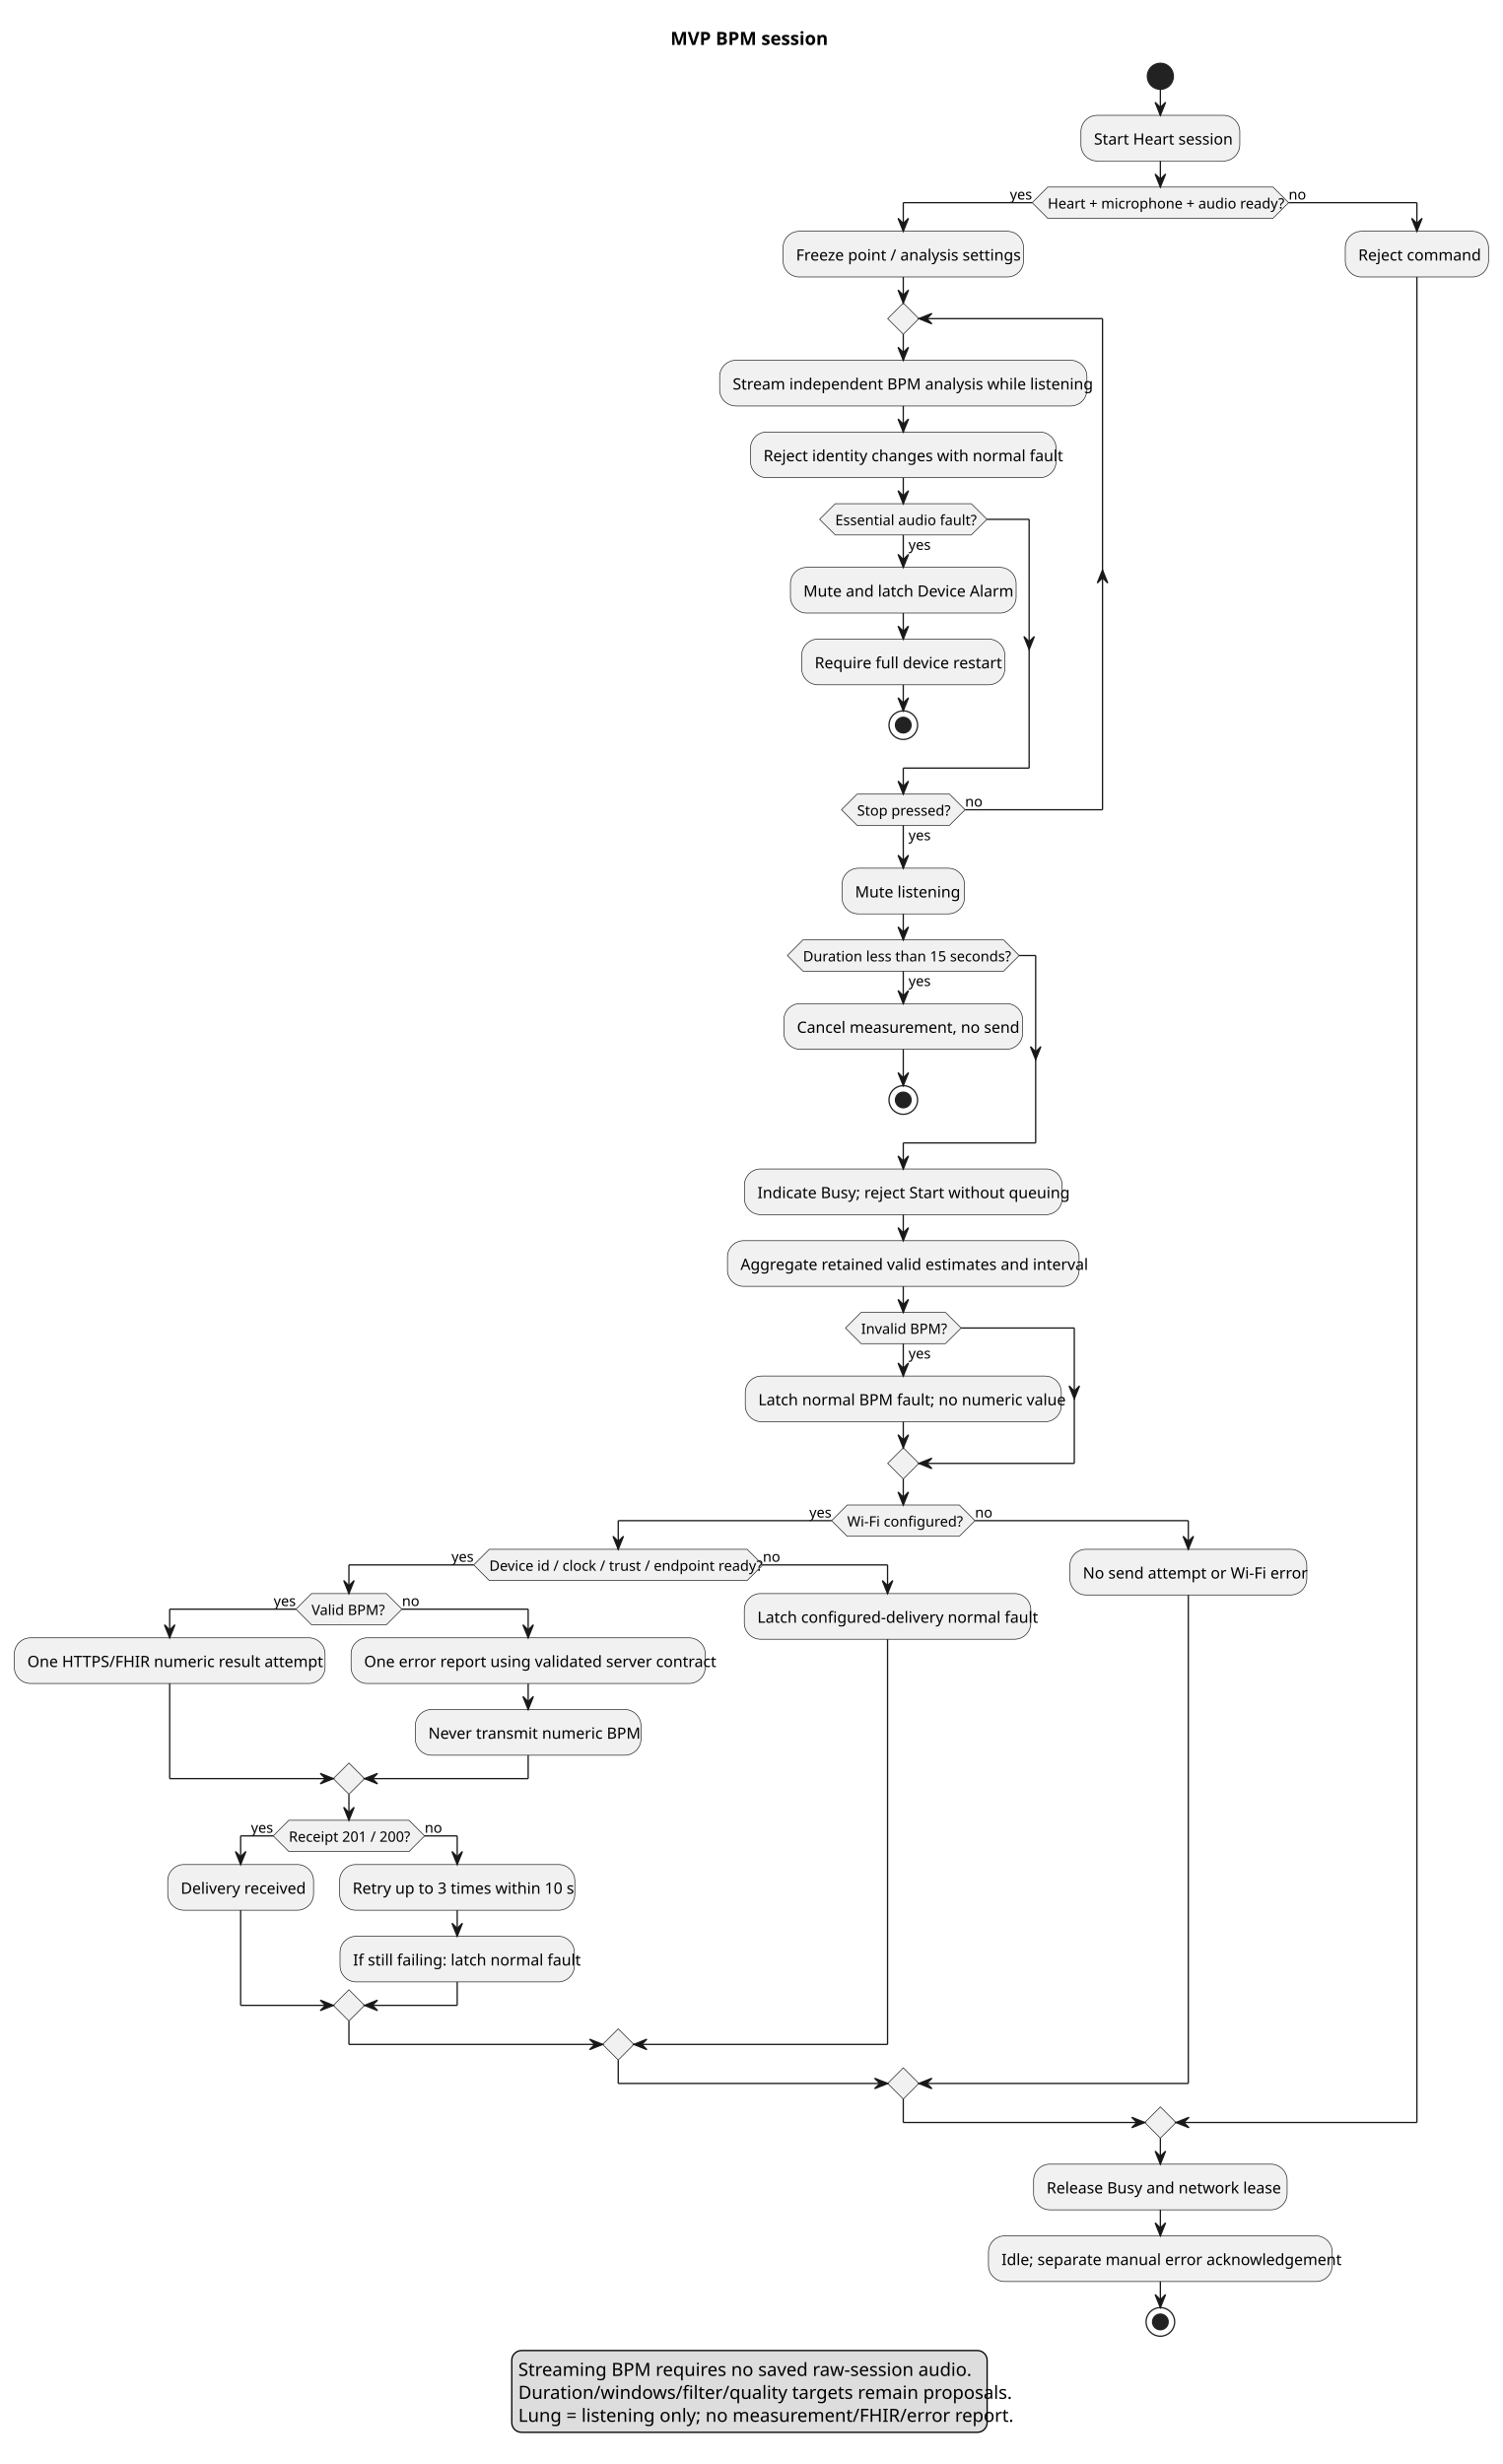
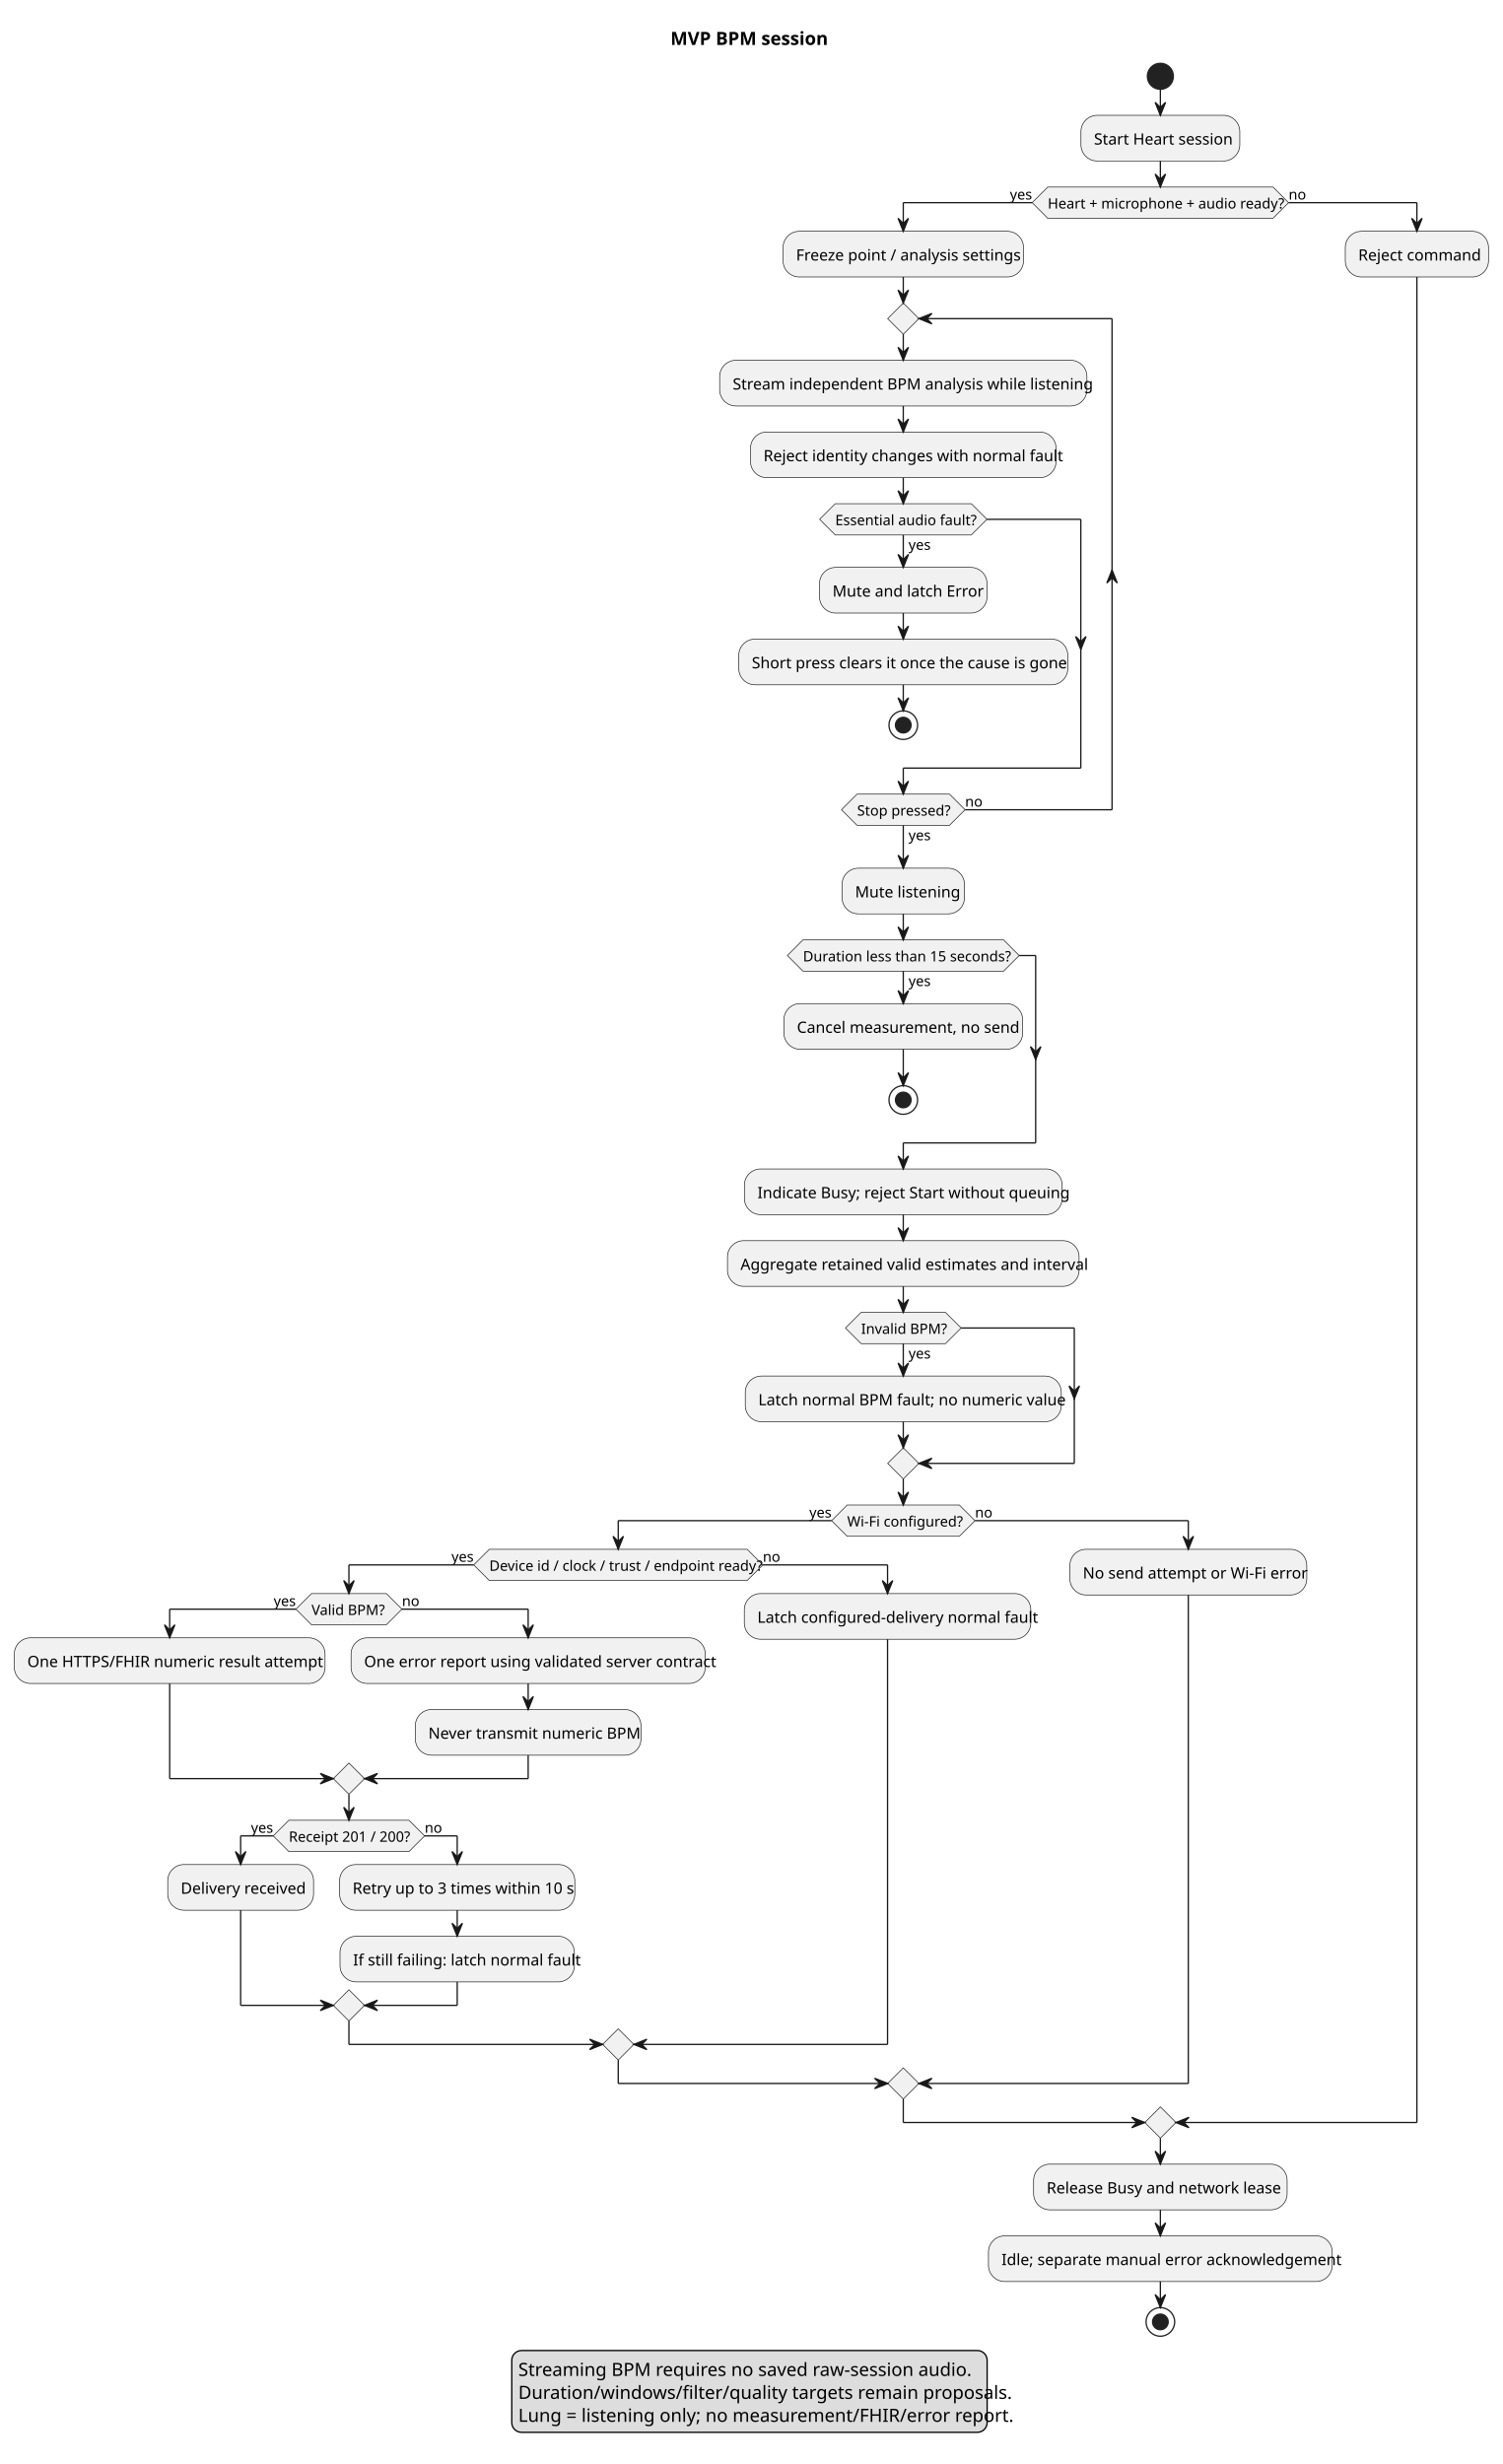
<svg xmlns="http://www.w3.org/2000/svg" contentStyleType="text/css" data-diagram-type="ACTIVITY" height="1893px" preserveAspectRatio="none" style="width:1154px;height:1893px;background:#FFFFFF;" version="1.1" viewBox="0 0 1154 1893" width="1154px" zoomAndPan="magnify">
  <defs />
  <g>
    <g class="title" data-source-line="3">
      <text fill="#000000" font-family="sans-serif" font-size="14" font-weight="bold" lengthAdjust="spacing" textLength="121.365" x="515.114" y="34.533">MVP BPM session</text>
    </g>
    <ellipse cx="891.489" cy="58.609" fill="#222222" rx="10" ry="10" style="stroke:#222222;stroke-width:1;" />
    <rect fill="#F1F1F1" height="35.094" rx="12.5" ry="12.5" style="stroke:#181818;stroke-width:0.5;" width="122.041" x="830.469" y="88.609" />
    <text fill="#000000" font-family="sans-serif" font-size="12" lengthAdjust="spacing" textLength="102.041" x="840.469" y="111.066">Start Heart session</text>
    <polygon fill="#F1F1F1" points="804.964,143.703,978.015,143.703,990.015,155.703,978.015,167.703,804.964,167.703,792.964,155.703,804.964,143.703" style="stroke:#181818;stroke-width:0.5;" />
    <text fill="#000000" font-family="sans-serif" font-size="11" lengthAdjust="spacing" textLength="173.051" x="804.964" y="160.204">Heart + microphone + audio ready?</text>
    <text fill="#000000" font-family="sans-serif" font-size="11" lengthAdjust="spacing" textLength="17.118" x="775.846" y="153.286">yes</text>
    <text fill="#000000" font-family="sans-serif" font-size="11" lengthAdjust="spacing" textLength="12.235" x="990.015" y="153.286">no</text>
    <rect fill="#F1F1F1" height="35.094" rx="12.5" ry="12.5" style="stroke:#181818;stroke-width:0.5;" width="184.748" x="601.601" y="177.703" />
    <text fill="#000000" font-family="sans-serif" font-size="12" lengthAdjust="spacing" textLength="164.748" x="611.601" y="200.16">Freeze point / analysis settings</text>
    <rect fill="#F1F1F1" height="35.094" rx="12.5" ry="12.5" style="stroke:#181818;stroke-width:0.5;" width="282.143" x="552.903" y="276.797" />
    <text fill="#000000" font-family="sans-serif" font-size="12" lengthAdjust="spacing" textLength="262.143" x="562.903" y="299.254">Stream independent BPM analysis while listening</text>
    <rect fill="#F1F1F1" height="35.094" rx="12.5" ry="12.5" style="stroke:#181818;stroke-width:0.5;" width="234.775" x="576.587" y="331.891" />
    <text fill="#000000" font-family="sans-serif" font-size="12" lengthAdjust="spacing" textLength="214.775" x="586.587" y="354.348">Reject identity changes with normal fault</text>
-     <rect fill="#F1F1F1" height="35.094" rx="12.5" ry="12.5" style="stroke:#181818;stroke-width:0.5;" width="173.398" x="607.275" y="435.902" />
-     <text fill="#000000" font-family="sans-serif" font-size="12" lengthAdjust="spacing" textLength="153.398" x="617.275" y="458.359">Mute and latch Device Alarm</text>
-     <rect fill="#F1F1F1" height="35.094" rx="12.5" ry="12.5" style="stroke:#181818;stroke-width:0.5;" width="156.06" x="615.944" y="490.996" />
-     <text fill="#000000" font-family="sans-serif" font-size="12" lengthAdjust="spacing" textLength="136.06" x="625.944" y="513.453">Require full device restart</text>
+     <rect fill="#F1F1F1" height="35.094" rx="12.5" ry="12.5" style="stroke:#181818;stroke-width:0.5;" width="128.715" x="629.617" y="435.902" />
+     <text fill="#000000" font-family="sans-serif" font-size="12" lengthAdjust="spacing" textLength="108.715" x="639.617" y="458.359">Mute and latch Error</text>
+     <rect fill="#F1F1F1" height="35.094" rx="12.5" ry="12.5" style="stroke:#181818;stroke-width:0.5;" width="252.793" x="567.578" y="490.996" />
+     <text fill="#000000" font-family="sans-serif" font-size="12" lengthAdjust="spacing" textLength="232.793" x="577.578" y="513.453">Short press clears it once the cause is gone</text>
    <ellipse cx="693.975" cy="557.09" fill="none" rx="11" ry="11" style="stroke:#222222;stroke-width:1;" />
    <ellipse cx="693.975" cy="557.09" fill="#222222" rx="6" ry="6" style="stroke:#222222;stroke-width:1;" />
    <polygon fill="#F1F1F1" points="641.69,386.984,746.259,386.984,758.259,398.984,746.259,410.984,641.69,410.984,629.69,398.984,641.69,386.984" style="stroke:#181818;stroke-width:0.5;" />
    <text fill="#000000" font-family="sans-serif" font-size="11" lengthAdjust="spacing" textLength="17.118" x="697.975" y="422.403">yes</text>
    <text fill="#000000" font-family="sans-serif" font-size="11" lengthAdjust="spacing" textLength="104.57" x="641.69" y="403.485">Essential audio fault?</text>
    <polygon fill="#F1F1F1" points="693.975,232.797,705.975,244.797,693.975,256.797,681.975,244.797,693.975,232.797" style="stroke:#181818;stroke-width:0.5;" />
    <polygon fill="#F1F1F1" points="658.506,610.09,729.442,610.09,741.442,622.09,729.442,634.09,658.506,634.09,646.506,622.09,658.506,610.09" style="stroke:#181818;stroke-width:0.5;" />
    <text fill="#000000" font-family="sans-serif" font-size="11" lengthAdjust="spacing" textLength="17.118" x="697.975" y="645.509">yes</text>
    <text fill="#000000" font-family="sans-serif" font-size="11" lengthAdjust="spacing" textLength="70.936" x="658.506" y="626.591">Stop pressed?</text>
    <text fill="#000000" font-family="sans-serif" font-size="11" lengthAdjust="spacing" textLength="12.235" x="741.442" y="619.673">no</text>
    <rect fill="#F1F1F1" height="35.094" rx="12.5" ry="12.5" style="stroke:#181818;stroke-width:0.5;" width="94.039" x="646.955" y="667.009" />
    <text fill="#000000" font-family="sans-serif" font-size="12" lengthAdjust="spacing" textLength="74.039" x="656.955" y="689.466">Mute listening</text>
    <rect fill="#F1F1F1" height="35.094" rx="12.5" ry="12.5" style="stroke:#181818;stroke-width:0.5;" width="183.424" x="602.263" y="771.02" />
    <text fill="#000000" font-family="sans-serif" font-size="12" lengthAdjust="spacing" textLength="163.424" x="612.263" y="793.477">Cancel measurement, no send</text>
    <ellipse cx="693.975" cy="845.067" fill="none" rx="11" ry="11" style="stroke:#222222;stroke-width:1;" />
    <ellipse cx="693.975" cy="845.067" fill="#222222" rx="6" ry="6" style="stroke:#222222;stroke-width:1;" />
    <polygon fill="#F1F1F1" points="616.926,722.102,771.023,722.102,783.023,734.102,771.023,746.102,616.926,746.102,604.926,734.102,616.926,722.102" style="stroke:#181818;stroke-width:0.5;" />
    <text fill="#000000" font-family="sans-serif" font-size="11" lengthAdjust="spacing" textLength="17.118" x="697.975" y="757.521">yes</text>
    <text fill="#000000" font-family="sans-serif" font-size="11" lengthAdjust="spacing" textLength="154.097" x="616.926" y="738.604">Duration less than 15 seconds?</text>
    <rect fill="#F1F1F1" height="35.094" rx="12.5" ry="12.5" style="stroke:#181818;stroke-width:0.5;" width="244.127" x="571.911" y="898.067" />
    <text fill="#000000" font-family="sans-serif" font-size="12" lengthAdjust="spacing" textLength="224.127" x="581.911" y="920.524">Indicate Busy; reject Start without queuing</text>
    <rect fill="#F1F1F1" height="35.094" rx="12.5" ry="12.5" style="stroke:#181818;stroke-width:0.5;" width="270.148" x="558.9" y="953.161" />
    <text fill="#000000" font-family="sans-serif" font-size="12" lengthAdjust="spacing" textLength="250.148" x="568.9" y="975.618">Aggregate retained valid estimates and interval</text>
    <rect fill="#F1F1F1" height="35.094" rx="12.5" ry="12.5" style="stroke:#181818;stroke-width:0.5;" width="242.773" x="572.588" y="1057.173" />
    <text fill="#000000" font-family="sans-serif" font-size="12" lengthAdjust="spacing" textLength="222.773" x="582.588" y="1079.63">Latch normal BPM fault; no numeric value</text>
    <polygon fill="#F1F1F1" points="661.571,1008.255,726.378,1008.255,738.378,1020.255,726.378,1032.255,661.571,1032.255,649.571,1020.255,661.571,1008.255" style="stroke:#181818;stroke-width:0.5;" />
    <text fill="#000000" font-family="sans-serif" font-size="11" lengthAdjust="spacing" textLength="17.118" x="697.975" y="1043.674">yes</text>
    <text fill="#000000" font-family="sans-serif" font-size="11" lengthAdjust="spacing" textLength="64.808" x="661.571" y="1024.756">Invalid BPM?</text>
    <polygon fill="#F1F1F1" points="693.975,1112.267,705.975,1124.267,693.975,1136.267,681.975,1124.267,693.975,1112.267" style="stroke:#181818;stroke-width:0.5;" />
    <polygon fill="#F1F1F1" points="650.877,1156.267,737.072,1156.267,749.072,1168.267,737.072,1180.267,650.877,1180.267,638.877,1168.267,650.877,1156.267" style="stroke:#181818;stroke-width:0.5;" />
    <text fill="#000000" font-family="sans-serif" font-size="11" lengthAdjust="spacing" textLength="86.195" x="650.877" y="1172.768">Wi-Fi configured?</text>
    <text fill="#000000" font-family="sans-serif" font-size="11" lengthAdjust="spacing" textLength="17.118" x="621.759" y="1165.85">yes</text>
    <text fill="#000000" font-family="sans-serif" font-size="11" lengthAdjust="spacing" textLength="12.235" x="749.072" y="1165.85">no</text>
    <polygon fill="#F1F1F1" points="375.935,1190.267,574.032,1190.267,586.032,1202.267,574.032,1214.267,375.935,1214.267,363.935,1202.267,375.935,1190.267" style="stroke:#181818;stroke-width:0.5;" />
    <text fill="#000000" font-family="sans-serif" font-size="11" lengthAdjust="spacing" textLength="198.097" x="375.935" y="1206.768">Device id / clock / trust / endpoint ready?</text>
    <text fill="#000000" font-family="sans-serif" font-size="11" lengthAdjust="spacing" textLength="17.118" x="346.817" y="1199.85">yes</text>
    <text fill="#000000" font-family="sans-serif" font-size="11" lengthAdjust="spacing" textLength="12.235" x="586.032" y="1199.85">no</text>
    <polygon fill="#F1F1F1" points="239.337,1224.267,296.808,1224.267,308.808,1236.267,296.808,1248.267,239.337,1248.267,227.337,1236.267,239.337,1224.267" style="stroke:#181818;stroke-width:0.5;" />
    <text fill="#000000" font-family="sans-serif" font-size="11" lengthAdjust="spacing" textLength="57.471" x="239.337" y="1240.768">Valid BPM?</text>
    <text fill="#000000" font-family="sans-serif" font-size="11" lengthAdjust="spacing" textLength="17.118" x="210.22" y="1233.85">yes</text>
    <text fill="#000000" font-family="sans-serif" font-size="11" lengthAdjust="spacing" textLength="12.235" x="308.808" y="1233.85">no</text>
    <rect fill="#F1F1F1" height="35.094" rx="12.5" ry="12.5" style="stroke:#181818;stroke-width:0.5;" width="238.725" x="11" y="1258.267" />
    <text fill="#000000" font-family="sans-serif" font-size="12" lengthAdjust="spacing" textLength="218.725" x="21" y="1280.724">One HTTPS/FHIR numeric result attempt</text>
    <rect fill="#F1F1F1" height="35.094" rx="12.5" ry="12.5" style="stroke:#181818;stroke-width:0.5;" width="272.117" x="269.725" y="1258.267" />
    <text fill="#000000" font-family="sans-serif" font-size="12" lengthAdjust="spacing" textLength="252.117" x="279.725" y="1280.724">One error report using validated server contract</text>
    <rect fill="#F1F1F1" height="35.094" rx="12.5" ry="12.5" style="stroke:#181818;stroke-width:0.5;" width="173.369" x="319.099" y="1313.36" />
    <text fill="#000000" font-family="sans-serif" font-size="12" lengthAdjust="spacing" textLength="153.369" x="329.099" y="1335.817">Never transmit numeric BPM</text>
    <polygon fill="#F1F1F1" points="268.073,1354.454,280.073,1366.454,268.073,1378.454,256.073,1366.454,268.073,1354.454" style="stroke:#181818;stroke-width:0.5;" />
    <polygon fill="#F1F1F1" points="221.9,1398.454,314.245,1398.454,326.245,1410.454,314.245,1422.454,221.9,1422.454,209.9,1410.454,221.9,1398.454" style="stroke:#181818;stroke-width:0.5;" />
    <text fill="#000000" font-family="sans-serif" font-size="11" lengthAdjust="spacing" textLength="92.345" x="221.9" y="1414.955">Receipt 201 / 200?</text>
    <text fill="#000000" font-family="sans-serif" font-size="11" lengthAdjust="spacing" textLength="17.118" x="192.782" y="1408.037">yes</text>
    <text fill="#000000" font-family="sans-serif" font-size="11" lengthAdjust="spacing" textLength="12.235" x="326.245" y="1408.037">no</text>
    <rect fill="#F1F1F1" height="35.094" rx="12.5" ry="12.5" style="stroke:#181818;stroke-width:0.5;" width="112.033" x="128.864" y="1432.454" />
    <text fill="#000000" font-family="sans-serif" font-size="12" lengthAdjust="spacing" textLength="92.033" x="138.864" y="1454.911">Delivery received</text>
    <rect fill="#F1F1F1" height="35.094" rx="12.5" ry="12.5" style="stroke:#181818;stroke-width:0.5;" width="180.734" x="260.897" y="1432.454" />
    <text fill="#000000" font-family="sans-serif" font-size="12" lengthAdjust="spacing" textLength="160.734" x="270.897" y="1454.911">Retry up to 3 times within 10 s</text>
    <rect fill="#F1F1F1" height="35.094" rx="12.5" ry="12.5" style="stroke:#181818;stroke-width:0.5;" width="180.066" x="261.231" y="1487.548" />
    <text fill="#000000" font-family="sans-serif" font-size="12" lengthAdjust="spacing" textLength="160.066" x="271.231" y="1510.005">If still failing: latch normal fault</text>
    <polygon fill="#F1F1F1" points="268.073,1528.642,280.073,1540.642,268.073,1552.642,256.073,1540.642,268.073,1528.642" style="stroke:#181818;stroke-width:0.5;" />
    <rect fill="#F1F1F1" height="35.094" rx="12.5" ry="12.5" style="stroke:#181818;stroke-width:0.5;" width="220.103" x="571.842" y="1224.267" />
    <text fill="#000000" font-family="sans-serif" font-size="12" lengthAdjust="spacing" textLength="200.103" x="581.842" y="1246.724">Latch configured-delivery normal fault</text>
    <polygon fill="#F1F1F1" points="474.983,1558.642,486.983,1570.642,474.983,1582.642,462.983,1570.642,474.983,1558.642" style="stroke:#181818;stroke-width:0.5;" />
    <rect fill="#F1F1F1" height="35.094" rx="12.5" ry="12.5" style="stroke:#181818;stroke-width:0.5;" width="182.041" x="821.945" y="1190.267" />
    <text fill="#000000" font-family="sans-serif" font-size="12" lengthAdjust="spacing" textLength="162.041" x="831.945" y="1212.724">No send attempt or Wi-Fi error</text>
    <polygon fill="#F1F1F1" points="693.975,1588.642,705.975,1600.642,693.975,1612.642,681.975,1600.642,693.975,1588.642" style="stroke:#181818;stroke-width:0.5;" />
    <rect fill="#F1F1F1" height="35.094" rx="12.5" ry="12.5" style="stroke:#181818;stroke-width:0.5;" width="110.035" x="1033.558" y="177.703" />
    <text fill="#000000" font-family="sans-serif" font-size="12" lengthAdjust="spacing" textLength="90.035" x="1043.558" y="200.16">Reject command</text>
    <polygon fill="#F1F1F1" points="891.489,1618.642,903.489,1630.642,891.489,1642.642,879.489,1630.642,891.489,1618.642" style="stroke:#181818;stroke-width:0.5;" />
    <rect fill="#F1F1F1" height="35.094" rx="12.5" ry="12.5" style="stroke:#181818;stroke-width:0.5;" width="194.768" x="794.105" y="1662.642" />
    <text fill="#000000" font-family="sans-serif" font-size="12" lengthAdjust="spacing" textLength="174.768" x="804.105" y="1685.099">Release Busy and network lease</text>
    <rect fill="#F1F1F1" height="35.094" rx="12.5" ry="12.5" style="stroke:#181818;stroke-width:0.5;" width="264.137" x="759.421" y="1717.735" />
    <text fill="#000000" font-family="sans-serif" font-size="12" lengthAdjust="spacing" textLength="244.137" x="769.421" y="1740.192">Idle; separate manual error acknowledgement</text>
    <ellipse cx="891.489" cy="1783.829" fill="none" rx="11" ry="11" style="stroke:#222222;stroke-width:1;" />
    <ellipse cx="891.489" cy="1783.829" fill="#222222" rx="6" ry="6" style="stroke:#222222;stroke-width:1;" />
    <line style="stroke:#181818;stroke-width:1;" x1="891.489" x2="891.489" y1="68.609" y2="88.609" />
    <polygon fill="#181818" points="887.489,78.609,891.489,88.609,895.489,78.609,891.489,82.609" style="stroke:#181818;stroke-width:1;" />
    <line style="stroke:#181818;stroke-width:1;" x1="693.975" x2="693.975" y1="311.891" y2="331.891" />
    <polygon fill="#181818" points="689.975,321.891,693.975,331.891,697.975,321.891,693.975,325.891" style="stroke:#181818;stroke-width:1;" />
    <line style="stroke:#181818;stroke-width:1;" x1="693.975" x2="693.975" y1="470.996" y2="490.996" />
    <polygon fill="#181818" points="689.975,480.996,693.975,490.996,697.975,480.996,693.975,484.996" style="stroke:#181818;stroke-width:1;" />
    <line style="stroke:#181818;stroke-width:1;" x1="693.975" x2="693.975" y1="526.09" y2="546.09" />
    <polygon fill="#181818" points="689.975,536.09,693.975,546.09,697.975,536.09,693.975,540.09" style="stroke:#181818;stroke-width:1;" />
    <line style="stroke:#181818;stroke-width:1;" x1="693.975" x2="693.975" y1="410.984" y2="435.902" />
    <polygon fill="#181818" points="689.975,425.902,693.975,435.902,697.975,425.902,693.975,429.902" style="stroke:#181818;stroke-width:1;" />
-     <line style="stroke:#181818;stroke-width:1;" x1="758.259" x2="790.674" y1="398.984" y2="398.984" />
-     <polygon fill="#181818" points="786.674,488.996,790.674,498.996,794.674,488.996,790.674,492.996" style="stroke:#181818;stroke-width:1;" />
-     <line style="stroke:#181818;stroke-width:1;" x1="790.674" x2="790.674" y1="398.984" y2="590.09" />
-     <line style="stroke:#181818;stroke-width:1;" x1="790.674" x2="693.975" y1="590.09" y2="590.09" />
+     <line style="stroke:#181818;stroke-width:1;" x1="758.259" x2="830.371" y1="398.984" y2="398.984" />
+     <polygon fill="#181818" points="826.371,488.996,830.371,498.996,834.371,488.996,830.371,492.996" style="stroke:#181818;stroke-width:1;" />
+     <line style="stroke:#181818;stroke-width:1;" x1="830.371" x2="830.371" y1="398.984" y2="590.09" />
+     <line style="stroke:#181818;stroke-width:1;" x1="830.371" x2="693.975" y1="590.09" y2="590.09" />
    <line style="stroke:#181818;stroke-width:1;" x1="693.975" x2="693.975" y1="590.09" y2="610.09" />
    <polygon fill="#181818" points="689.975,600.09,693.975,610.09,697.975,600.09,693.975,604.09" style="stroke:#181818;stroke-width:1;" />
    <line style="stroke:#181818;stroke-width:1;" x1="693.975" x2="693.975" y1="366.984" y2="386.984" />
    <polygon fill="#181818" points="689.975,376.984,693.975,386.984,697.975,376.984,693.975,380.984" style="stroke:#181818;stroke-width:1;" />
    <line style="stroke:#181818;stroke-width:1;" x1="693.975" x2="693.975" y1="256.797" y2="276.797" />
    <polygon fill="#181818" points="689.975,266.797,693.975,276.797,697.975,266.797,693.975,270.797" style="stroke:#181818;stroke-width:1;" />
-     <line style="stroke:#181818;stroke-width:1;" x1="741.442" x2="847.046" y1="622.09" y2="622.09" />
-     <polygon fill="#181818" points="843.046,447.902,847.046,437.902,851.046,447.902,847.046,443.902" style="stroke:#181818;stroke-width:1;" />
-     <line style="stroke:#181818;stroke-width:1;" x1="847.046" x2="847.046" y1="244.797" y2="622.09" />
-     <line style="stroke:#181818;stroke-width:1;" x1="847.046" x2="705.975" y1="244.797" y2="244.797" />
+     <line style="stroke:#181818;stroke-width:1;" x1="741.442" x2="854.371" y1="622.09" y2="622.09" />
+     <polygon fill="#181818" points="850.371,447.902,854.371,437.902,858.371,447.902,854.371,443.902" style="stroke:#181818;stroke-width:1;" />
+     <line style="stroke:#181818;stroke-width:1;" x1="854.371" x2="854.371" y1="244.797" y2="622.09" />
+     <line style="stroke:#181818;stroke-width:1;" x1="854.371" x2="705.975" y1="244.797" y2="244.797" />
    <polygon fill="#181818" points="715.975,240.797,705.975,244.797,715.975,248.797,711.975,244.797" style="stroke:#181818;stroke-width:1;" />
    <line style="stroke:#181818;stroke-width:1;" x1="693.975" x2="693.975" y1="212.797" y2="232.797" />
    <polygon fill="#181818" points="689.975,222.797,693.975,232.797,697.975,222.797,693.975,226.797" style="stroke:#181818;stroke-width:1;" />
    <line style="stroke:#181818;stroke-width:1;" x1="693.975" x2="693.975" y1="634.09" y2="667.009" />
    <polygon fill="#181818" points="689.975,657.009,693.975,667.009,697.975,657.009,693.975,661.009" style="stroke:#181818;stroke-width:1;" />
    <line style="stroke:#181818;stroke-width:1;" x1="693.975" x2="693.975" y1="806.114" y2="834.067" />
    <polygon fill="#181818" points="689.975,824.067,693.975,834.067,697.975,824.067,693.975,828.067" style="stroke:#181818;stroke-width:1;" />
    <line style="stroke:#181818;stroke-width:1;" x1="693.975" x2="693.975" y1="746.102" y2="771.02" />
    <polygon fill="#181818" points="689.975,761.02,693.975,771.02,697.975,761.02,693.975,765.02" style="stroke:#181818;stroke-width:1;" />
    <line style="stroke:#181818;stroke-width:1;" x1="783.023" x2="795.686" y1="734.102" y2="734.102" />
    <polygon fill="#181818" points="791.686,804.067,795.686,814.067,799.686,804.067,795.686,808.067" style="stroke:#181818;stroke-width:1;" />
    <line style="stroke:#181818;stroke-width:1;" x1="795.686" x2="795.686" y1="734.102" y2="878.067" />
    <line style="stroke:#181818;stroke-width:1;" x1="795.686" x2="693.975" y1="878.067" y2="878.067" />
    <line style="stroke:#181818;stroke-width:1;" x1="693.975" x2="693.975" y1="878.067" y2="898.067" />
    <polygon fill="#181818" points="689.975,888.067,693.975,898.067,697.975,888.067,693.975,892.067" style="stroke:#181818;stroke-width:1;" />
    <line style="stroke:#181818;stroke-width:1;" x1="693.975" x2="693.975" y1="702.102" y2="722.102" />
    <polygon fill="#181818" points="689.975,712.102,693.975,722.102,697.975,712.102,693.975,716.102" style="stroke:#181818;stroke-width:1;" />
    <line style="stroke:#181818;stroke-width:1;" x1="693.975" x2="693.975" y1="933.161" y2="953.161" />
    <polygon fill="#181818" points="689.975,943.161,693.975,953.161,697.975,943.161,693.975,947.161" style="stroke:#181818;stroke-width:1;" />
    <line style="stroke:#181818;stroke-width:1;" x1="693.975" x2="693.975" y1="1032.255" y2="1057.173" />
    <polygon fill="#181818" points="689.975,1047.173,693.975,1057.173,697.975,1047.173,693.975,1051.173" style="stroke:#181818;stroke-width:1;" />
    <line style="stroke:#181818;stroke-width:1;" x1="738.378" x2="825.361" y1="1020.255" y2="1020.255" />
    <polygon fill="#181818" points="821.361,1064.72,825.361,1074.72,829.361,1064.72,825.361,1068.72" style="stroke:#181818;stroke-width:1;" />
    <line style="stroke:#181818;stroke-width:1;" x1="825.361" x2="825.361" y1="1020.255" y2="1124.267" />
    <line style="stroke:#181818;stroke-width:1;" x1="825.361" x2="705.975" y1="1124.267" y2="1124.267" />
    <polygon fill="#181818" points="715.975,1120.267,705.975,1124.267,715.975,1128.267,711.975,1124.267" style="stroke:#181818;stroke-width:1;" />
    <line style="stroke:#181818;stroke-width:1;" x1="693.975" x2="693.975" y1="1092.267" y2="1112.267" />
    <polygon fill="#181818" points="689.975,1102.267,693.975,1112.267,697.975,1102.267,693.975,1106.267" style="stroke:#181818;stroke-width:1;" />
    <line style="stroke:#181818;stroke-width:1;" x1="693.975" x2="693.975" y1="988.255" y2="1008.255" />
    <polygon fill="#181818" points="689.975,998.255,693.975,1008.255,697.975,998.255,693.975,1002.255" style="stroke:#181818;stroke-width:1;" />
    <line style="stroke:#181818;stroke-width:1;" x1="405.783" x2="405.783" y1="1293.36" y2="1313.36" />
    <polygon fill="#181818" points="401.783,1303.36,405.783,1313.36,409.783,1303.36,405.783,1307.36" style="stroke:#181818;stroke-width:1;" />
    <line style="stroke:#181818;stroke-width:1;" x1="227.337" x2="130.362" y1="1236.267" y2="1236.267" />
    <line style="stroke:#181818;stroke-width:1;" x1="130.362" x2="130.362" y1="1236.267" y2="1258.267" />
    <polygon fill="#181818" points="126.362,1248.267,130.362,1258.267,134.362,1248.267,130.362,1252.267" style="stroke:#181818;stroke-width:1;" />
    <line style="stroke:#181818;stroke-width:1;" x1="308.808" x2="405.783" y1="1236.267" y2="1236.267" />
    <line style="stroke:#181818;stroke-width:1;" x1="405.783" x2="405.783" y1="1236.267" y2="1258.267" />
    <polygon fill="#181818" points="401.783,1248.267,405.783,1258.267,409.783,1248.267,405.783,1252.267" style="stroke:#181818;stroke-width:1;" />
    <line style="stroke:#181818;stroke-width:1;" x1="130.362" x2="130.362" y1="1293.36" y2="1366.454" />
    <line style="stroke:#181818;stroke-width:1;" x1="130.362" x2="256.073" y1="1366.454" y2="1366.454" />
    <polygon fill="#181818" points="246.073,1362.454,256.073,1366.454,246.073,1370.454,250.073,1366.454" style="stroke:#181818;stroke-width:1;" />
    <line style="stroke:#181818;stroke-width:1;" x1="405.783" x2="405.783" y1="1348.454" y2="1366.454" />
    <line style="stroke:#181818;stroke-width:1;" x1="405.783" x2="280.073" y1="1366.454" y2="1366.454" />
    <polygon fill="#181818" points="290.073,1362.454,280.073,1366.454,290.073,1370.454,286.073,1366.454" style="stroke:#181818;stroke-width:1;" />
    <line style="stroke:#181818;stroke-width:1;" x1="351.265" x2="351.265" y1="1467.548" y2="1487.548" />
    <polygon fill="#181818" points="347.265,1477.548,351.265,1487.548,355.265,1477.548,351.265,1481.548" style="stroke:#181818;stroke-width:1;" />
    <line style="stroke:#181818;stroke-width:1;" x1="209.9" x2="184.881" y1="1410.454" y2="1410.454" />
    <line style="stroke:#181818;stroke-width:1;" x1="184.881" x2="184.881" y1="1410.454" y2="1432.454" />
    <polygon fill="#181818" points="180.881,1422.454,184.881,1432.454,188.881,1422.454,184.881,1426.454" style="stroke:#181818;stroke-width:1;" />
    <line style="stroke:#181818;stroke-width:1;" x1="326.245" x2="351.265" y1="1410.454" y2="1410.454" />
    <line style="stroke:#181818;stroke-width:1;" x1="351.265" x2="351.265" y1="1410.454" y2="1432.454" />
    <polygon fill="#181818" points="347.265,1422.454,351.265,1432.454,355.265,1422.454,351.265,1426.454" style="stroke:#181818;stroke-width:1;" />
    <line style="stroke:#181818;stroke-width:1;" x1="184.881" x2="184.881" y1="1467.548" y2="1540.642" />
    <line style="stroke:#181818;stroke-width:1;" x1="184.881" x2="256.073" y1="1540.642" y2="1540.642" />
    <polygon fill="#181818" points="246.073,1536.642,256.073,1540.642,246.073,1544.642,250.073,1540.642" style="stroke:#181818;stroke-width:1;" />
    <line style="stroke:#181818;stroke-width:1;" x1="351.265" x2="351.265" y1="1522.642" y2="1540.642" />
    <line style="stroke:#181818;stroke-width:1;" x1="351.265" x2="280.073" y1="1540.642" y2="1540.642" />
    <polygon fill="#181818" points="290.073,1536.642,280.073,1540.642,290.073,1544.642,286.073,1540.642" style="stroke:#181818;stroke-width:1;" />
    <line style="stroke:#181818;stroke-width:1;" x1="268.073" x2="268.073" y1="1378.454" y2="1398.454" />
    <polygon fill="#181818" points="264.073,1388.454,268.073,1398.454,272.073,1388.454,268.073,1392.454" style="stroke:#181818;stroke-width:1;" />
    <line style="stroke:#181818;stroke-width:1;" x1="363.935" x2="268.073" y1="1202.267" y2="1202.267" />
    <line style="stroke:#181818;stroke-width:1;" x1="268.073" x2="268.073" y1="1202.267" y2="1224.267" />
    <polygon fill="#181818" points="264.073,1214.267,268.073,1224.267,272.073,1214.267,268.073,1218.267" style="stroke:#181818;stroke-width:1;" />
    <line style="stroke:#181818;stroke-width:1;" x1="586.032" x2="681.894" y1="1202.267" y2="1202.267" />
    <line style="stroke:#181818;stroke-width:1;" x1="681.894" x2="681.894" y1="1202.267" y2="1224.267" />
    <polygon fill="#181818" points="677.894,1214.267,681.894,1224.267,685.894,1214.267,681.894,1218.267" style="stroke:#181818;stroke-width:1;" />
    <line style="stroke:#181818;stroke-width:1;" x1="268.073" x2="268.073" y1="1552.642" y2="1570.642" />
    <line style="stroke:#181818;stroke-width:1;" x1="268.073" x2="462.983" y1="1570.642" y2="1570.642" />
    <polygon fill="#181818" points="452.983,1566.642,462.983,1570.642,452.983,1574.642,456.983,1570.642" style="stroke:#181818;stroke-width:1;" />
    <line style="stroke:#181818;stroke-width:1;" x1="681.894" x2="681.894" y1="1259.36" y2="1570.642" />
    <line style="stroke:#181818;stroke-width:1;" x1="681.894" x2="486.983" y1="1570.642" y2="1570.642" />
    <polygon fill="#181818" points="496.983,1566.642,486.983,1570.642,496.983,1574.642,492.983,1570.642" style="stroke:#181818;stroke-width:1;" />
    <line style="stroke:#181818;stroke-width:1;" x1="638.877" x2="474.983" y1="1168.267" y2="1168.267" />
    <line style="stroke:#181818;stroke-width:1;" x1="474.983" x2="474.983" y1="1168.267" y2="1190.267" />
    <polygon fill="#181818" points="470.983,1180.267,474.983,1190.267,478.983,1180.267,474.983,1184.267" style="stroke:#181818;stroke-width:1;" />
    <line style="stroke:#181818;stroke-width:1;" x1="749.072" x2="912.966" y1="1168.267" y2="1168.267" />
    <line style="stroke:#181818;stroke-width:1;" x1="912.966" x2="912.966" y1="1168.267" y2="1190.267" />
    <polygon fill="#181818" points="908.966,1180.267,912.966,1190.267,916.966,1180.267,912.966,1184.267" style="stroke:#181818;stroke-width:1;" />
    <line style="stroke:#181818;stroke-width:1;" x1="474.983" x2="474.983" y1="1582.642" y2="1600.642" />
    <line style="stroke:#181818;stroke-width:1;" x1="474.983" x2="681.975" y1="1600.642" y2="1600.642" />
    <polygon fill="#181818" points="671.975,1596.642,681.975,1600.642,671.975,1604.642,675.975,1600.642" style="stroke:#181818;stroke-width:1;" />
    <line style="stroke:#181818;stroke-width:1;" x1="912.966" x2="912.966" y1="1225.36" y2="1600.642" />
    <line style="stroke:#181818;stroke-width:1;" x1="912.966" x2="705.975" y1="1600.642" y2="1600.642" />
    <polygon fill="#181818" points="715.975,1596.642,705.975,1600.642,715.975,1604.642,711.975,1600.642" style="stroke:#181818;stroke-width:1;" />
    <line style="stroke:#181818;stroke-width:1;" x1="693.975" x2="693.975" y1="1136.267" y2="1156.267" />
    <polygon fill="#181818" points="689.975,1146.267,693.975,1156.267,697.975,1146.267,693.975,1150.267" style="stroke:#181818;stroke-width:1;" />
    <line style="stroke:#181818;stroke-width:1;" x1="792.964" x2="693.975" y1="155.703" y2="155.703" />
    <line style="stroke:#181818;stroke-width:1;" x1="693.975" x2="693.975" y1="155.703" y2="177.703" />
    <polygon fill="#181818" points="689.975,167.703,693.975,177.703,697.975,167.703,693.975,171.703" style="stroke:#181818;stroke-width:1;" />
    <line style="stroke:#181818;stroke-width:1;" x1="990.015" x2="1088.575" y1="155.703" y2="155.703" />
    <line style="stroke:#181818;stroke-width:1;" x1="1088.575" x2="1088.575" y1="155.703" y2="177.703" />
    <polygon fill="#181818" points="1084.575,167.703,1088.575,177.703,1092.575,167.703,1088.575,171.703" style="stroke:#181818;stroke-width:1;" />
    <line style="stroke:#181818;stroke-width:1;" x1="693.975" x2="693.975" y1="1612.642" y2="1630.642" />
    <line style="stroke:#181818;stroke-width:1;" x1="693.975" x2="879.489" y1="1630.642" y2="1630.642" />
    <polygon fill="#181818" points="869.489,1626.642,879.489,1630.642,869.489,1634.642,873.489,1630.642" style="stroke:#181818;stroke-width:1;" />
    <line style="stroke:#181818;stroke-width:1;" x1="1088.575" x2="1088.575" y1="212.797" y2="1630.642" />
    <line style="stroke:#181818;stroke-width:1;" x1="1088.575" x2="903.489" y1="1630.642" y2="1630.642" />
    <polygon fill="#181818" points="913.489,1626.642,903.489,1630.642,913.489,1634.642,909.489,1630.642" style="stroke:#181818;stroke-width:1;" />
    <line style="stroke:#181818;stroke-width:1;" x1="891.489" x2="891.489" y1="123.703" y2="143.703" />
    <polygon fill="#181818" points="887.489,133.703,891.489,143.703,895.489,133.703,891.489,137.703" style="stroke:#181818;stroke-width:1;" />
    <line style="stroke:#181818;stroke-width:1;" x1="891.489" x2="891.489" y1="1642.642" y2="1662.642" />
    <polygon fill="#181818" points="887.489,1652.642,891.489,1662.642,895.489,1652.642,891.489,1656.642" style="stroke:#181818;stroke-width:1;" />
    <line style="stroke:#181818;stroke-width:1;" x1="891.489" x2="891.489" y1="1697.735" y2="1717.735" />
    <polygon fill="#181818" points="887.489,1707.735,891.489,1717.735,895.489,1707.735,891.489,1711.735" style="stroke:#181818;stroke-width:1;" />
    <line style="stroke:#181818;stroke-width:1;" x1="891.489" x2="891.489" y1="1752.829" y2="1772.829" />
    <polygon fill="#181818" points="887.489,1762.829,891.489,1772.829,895.489,1762.829,891.489,1766.829" style="stroke:#181818;stroke-width:1;" />
    <g class="legend" data-source-line="53">
      <rect fill="#DDDDDD" height="62.828" rx="7.5" ry="7.5" style="stroke:#000000;stroke-width:1;" width="365.223" x="393.185" y="1805.829" />
      <text fill="#000000" font-family="sans-serif" font-size="14" lengthAdjust="spacing" textLength="333.826" x="398.185" y="1825.362">Streaming BPM requires no saved raw-session audio.</text>
      <text fill="#000000" font-family="sans-serif" font-size="14" lengthAdjust="spacing" textLength="347.047" x="398.185" y="1842.972">Duration/windows/filter/quality targets remain proposals.</text>
      <text fill="#000000" font-family="sans-serif" font-size="14" lengthAdjust="spacing" textLength="355.223" x="398.185" y="1860.581">Lung = listening only; no measurement/FHIR/error report.</text>
    </g>
  </g>
</svg>
